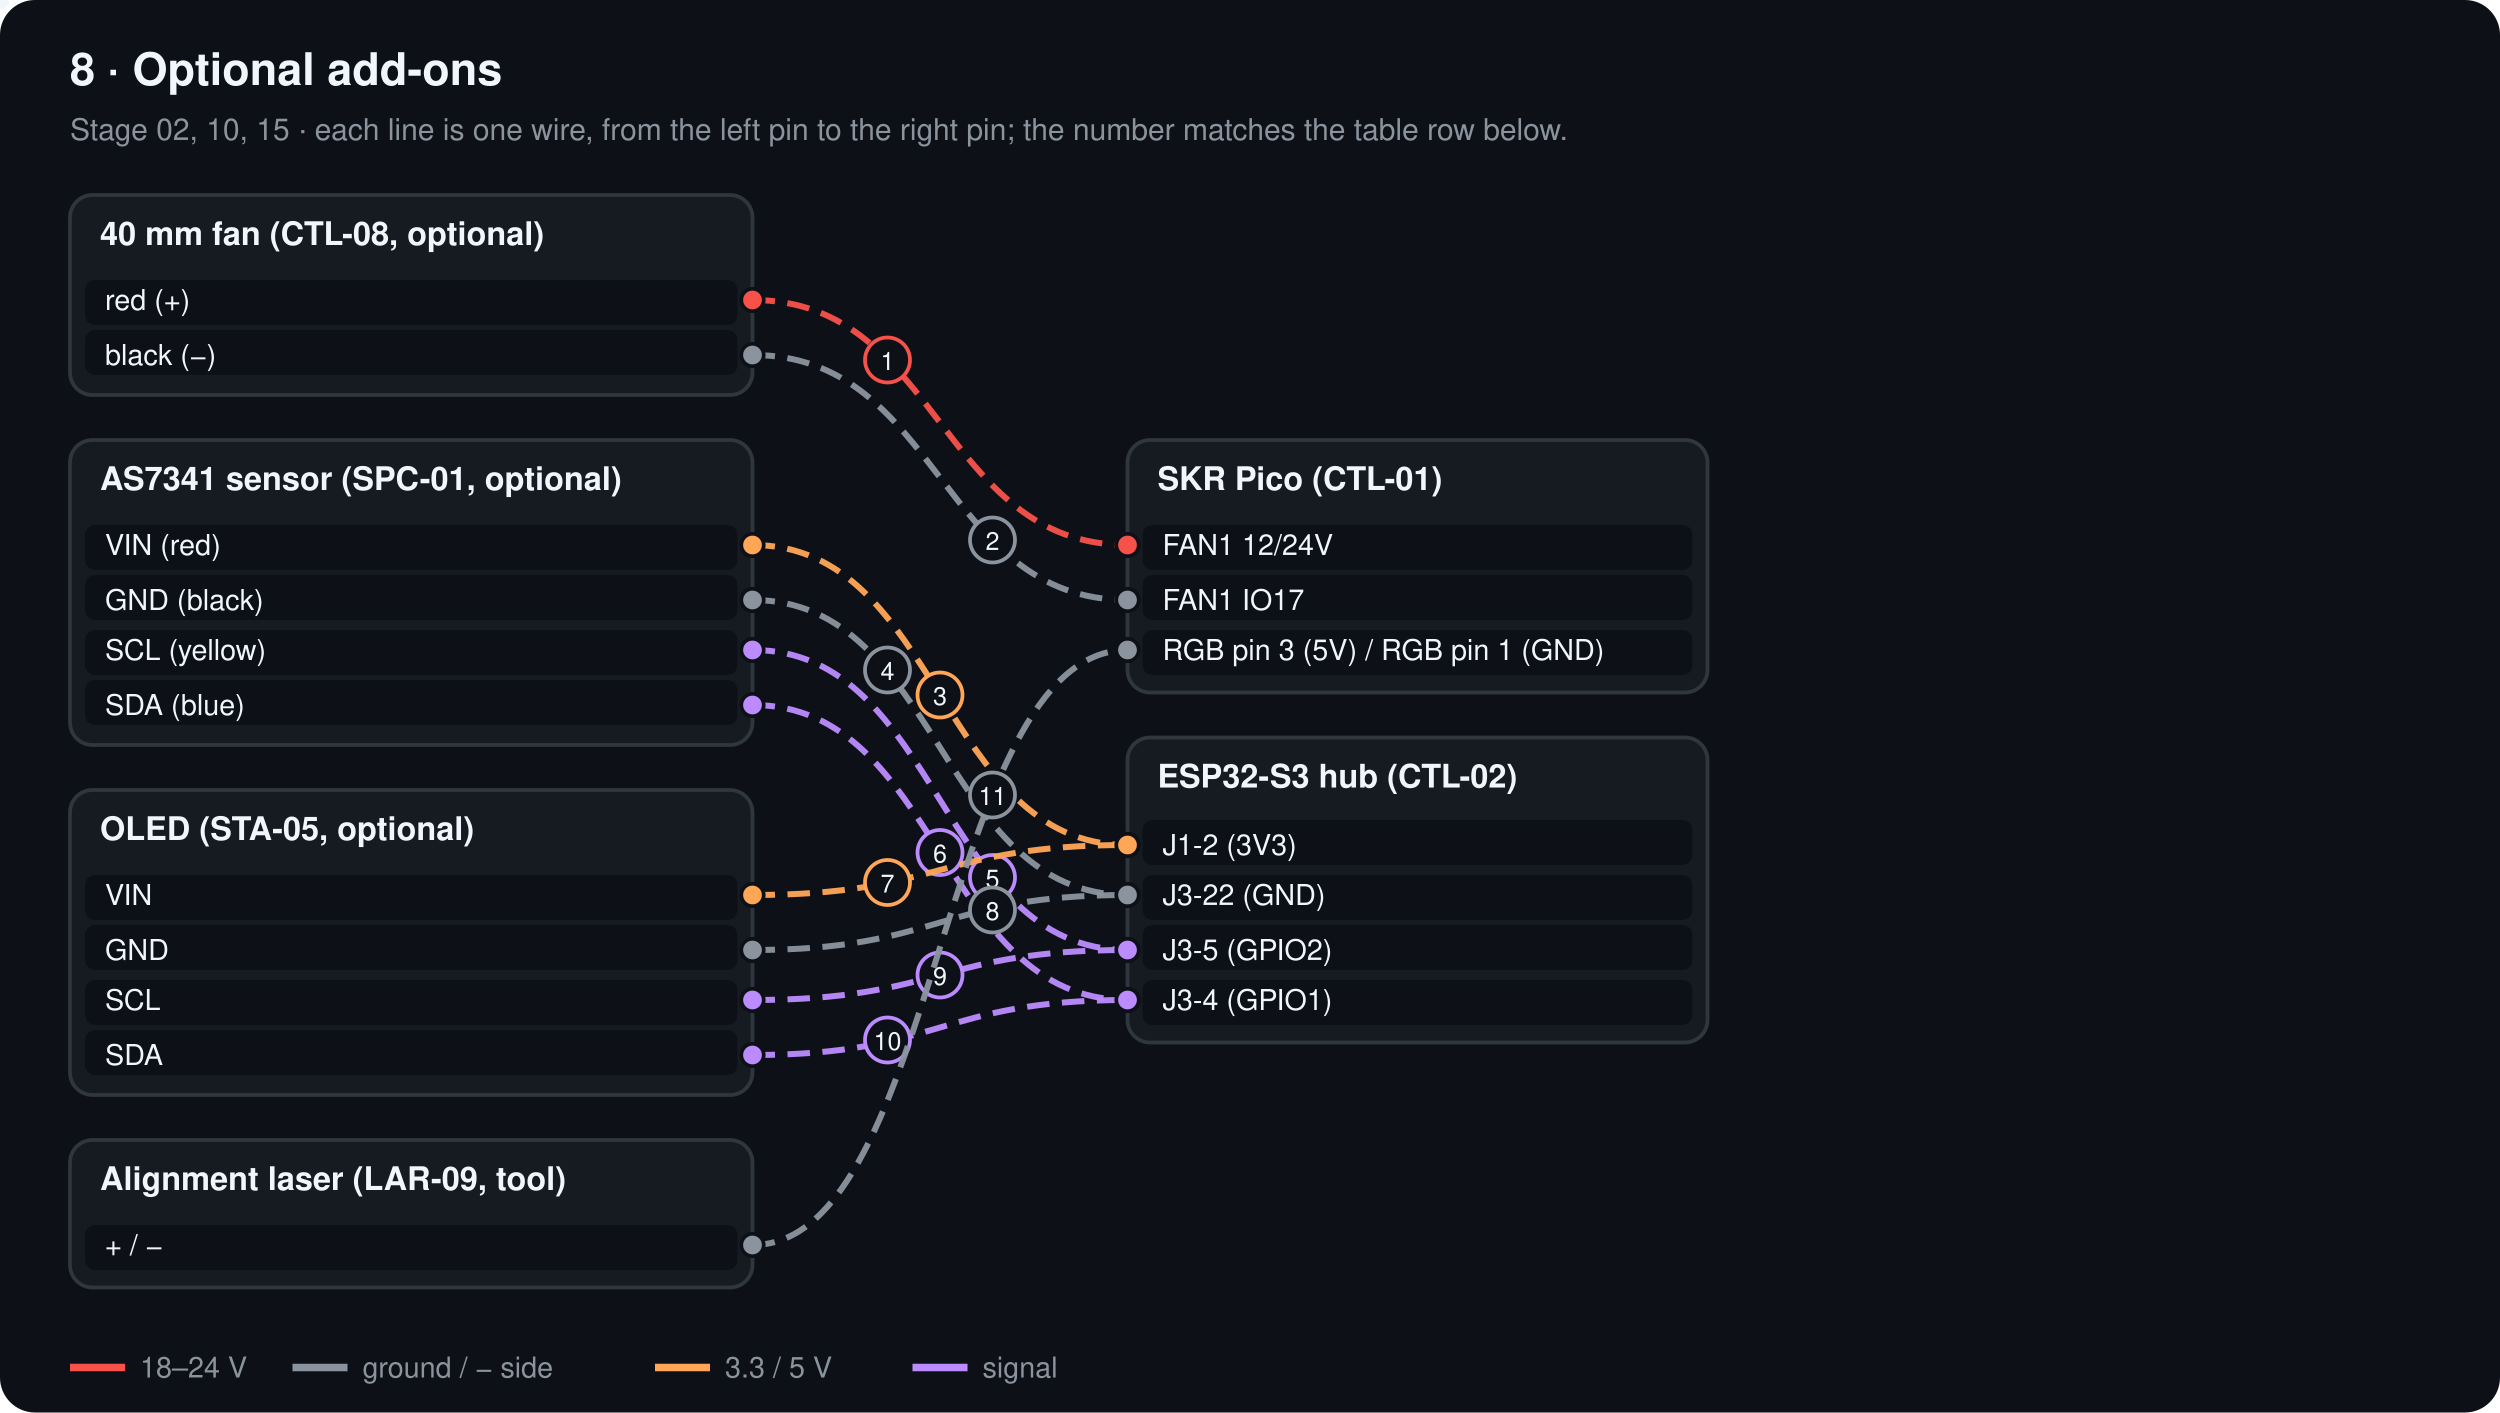
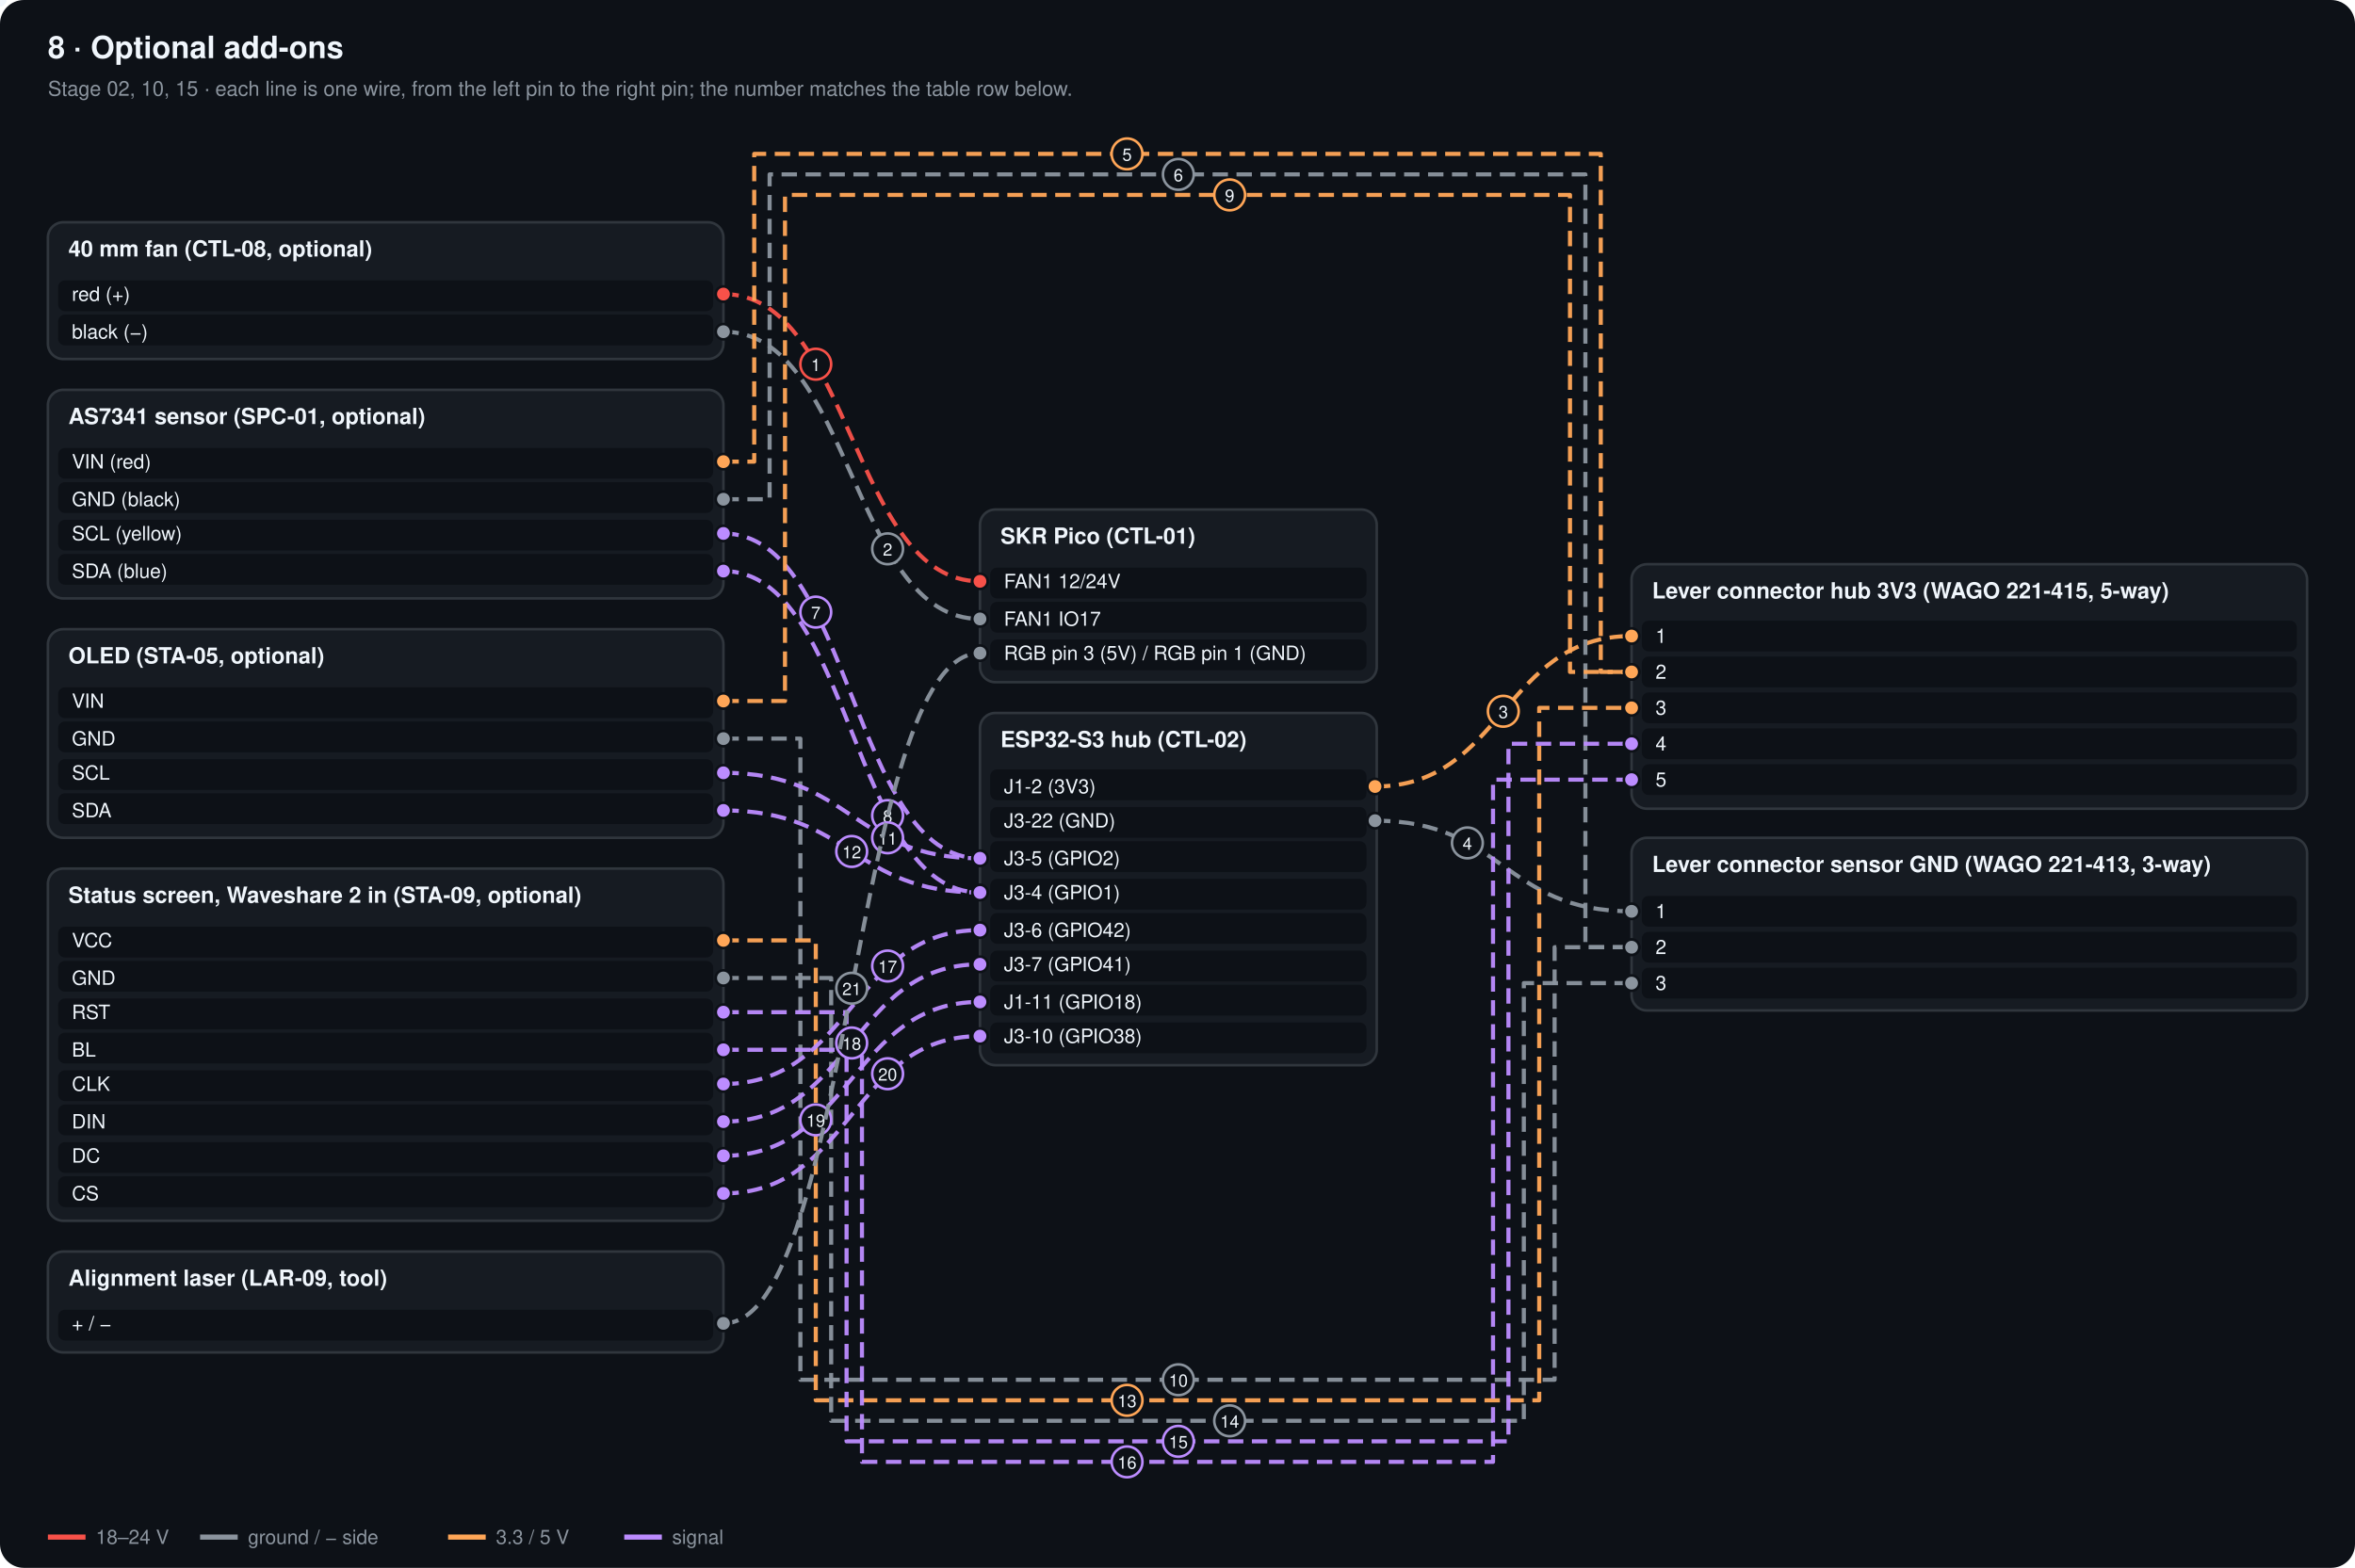
- <svg xmlns="http://www.w3.org/2000/svg" viewBox="0 0 1000 565" font-family="Segoe UI,Helvetica,Arial,sans-serif">
-   <rect width="1000" height="565" rx="14" fill="#0d1117" />
+ <svg xmlns="http://www.w3.org/2000/svg" viewBox="0 0 1377 917" font-family="Segoe UI,Helvetica,Arial,sans-serif">
+   <rect width="1377" height="917" rx="14" fill="#0d1117" />
  <text x="28" y="34" fill="#f0f6fc" font-size="18" font-weight="600">8 · Optional add-ons</text>
  <text x="28" y="56" fill="#8b949e" font-size="12">Stage 02, 10, 15 · each line is one wire, from the left pin to the right pin; the number matches the table row below.</text>
-   <rect x="28" y="78" width="273" height="80" rx="9" fill="#161b22" stroke="#30363d" stroke-width="1.5" />
-   <text x="40" y="98" fill="#f0f6fc" font-size="13" font-weight="600">40 mm fan (CTL-08, optional)</text>
-   <rect x="34" y="112" width="261" height="18" rx="4" fill="#0d1117" />
-   <text x="42" y="124" fill="#f0f6fc" font-size="11.5">red (+)</text>
-   <rect x="34" y="132" width="261" height="18" rx="4" fill="#0d1117" />
-   <text x="42" y="146" fill="#f0f6fc" font-size="11.5">black (−)</text>
-   <rect x="451" y="176" width="232" height="101" rx="9" fill="#161b22" stroke="#30363d" stroke-width="1.5" />
-   <text x="463" y="196" fill="#f0f6fc" font-size="13" font-weight="600">SKR Pico (CTL-01)</text>
-   <rect x="457" y="210" width="220" height="18" rx="4" fill="#0d1117" />
-   <text x="465" y="222" fill="#f0f6fc" font-size="11.5">FAN1 12/24V</text>
-   <rect x="457" y="230" width="220" height="18" rx="4" fill="#0d1117" />
-   <text x="465" y="244" fill="#f0f6fc" font-size="11.5">FAN1 IO17</text>
-   <rect x="457" y="252" width="220" height="18" rx="4" fill="#0d1117" />
-   <text x="465" y="264" fill="#f0f6fc" font-size="11.5">RGB pin 3 (5V) / RGB pin 1 (GND)</text>
-   <rect x="28" y="176" width="273" height="122" rx="9" fill="#161b22" stroke="#30363d" stroke-width="1.5" />
-   <text x="40" y="196" fill="#f0f6fc" font-size="13" font-weight="600">AS7341 sensor (SPC-01, optional)</text>
-   <rect x="34" y="210" width="261" height="18" rx="4" fill="#0d1117" />
-   <text x="42" y="222" fill="#f0f6fc" font-size="11.5">VIN (red)</text>
-   <rect x="34" y="230" width="261" height="18" rx="4" fill="#0d1117" />
-   <text x="42" y="244" fill="#f0f6fc" font-size="11.5">GND (black)</text>
-   <rect x="34" y="252" width="261" height="18" rx="4" fill="#0d1117" />
-   <text x="42" y="264" fill="#f0f6fc" font-size="11.5">SCL (yellow)</text>
-   <rect x="34" y="272" width="261" height="18" rx="4" fill="#0d1117" />
-   <text x="42" y="286" fill="#f0f6fc" font-size="11.5">SDA (blue)</text>
-   <rect x="451" y="295" width="232" height="122" rx="9" fill="#161b22" stroke="#30363d" stroke-width="1.5" />
-   <text x="463" y="315" fill="#f0f6fc" font-size="13" font-weight="600">ESP32-S3 hub (CTL-02)</text>
-   <rect x="457" y="328" width="220" height="18" rx="4" fill="#0d1117" />
-   <text x="465" y="342" fill="#f0f6fc" font-size="11.5">J1-2 (3V3)</text>
-   <rect x="457" y="350" width="220" height="18" rx="4" fill="#0d1117" />
-   <text x="465" y="362" fill="#f0f6fc" font-size="11.5">J3-22 (GND)</text>
-   <rect x="457" y="370" width="220" height="18" rx="4" fill="#0d1117" />
-   <text x="465" y="384" fill="#f0f6fc" font-size="11.5">J3-5 (GPIO2)</text>
-   <rect x="457" y="392" width="220" height="18" rx="4" fill="#0d1117" />
-   <text x="465" y="404" fill="#f0f6fc" font-size="11.5">J3-4 (GPIO1)</text>
-   <rect x="28" y="316" width="273" height="122" rx="9" fill="#161b22" stroke="#30363d" stroke-width="1.5" />
-   <text x="40" y="336" fill="#f0f6fc" font-size="13" font-weight="600">OLED (STA-05, optional)</text>
-   <rect x="34" y="350" width="261" height="18" rx="4" fill="#0d1117" />
-   <text x="42" y="362" fill="#f0f6fc" font-size="11.5">VIN</text>
-   <rect x="34" y="370" width="261" height="18" rx="4" fill="#0d1117" />
-   <text x="42" y="384" fill="#f0f6fc" font-size="11.5">GND</text>
-   <rect x="34" y="392" width="261" height="18" rx="4" fill="#0d1117" />
-   <text x="42" y="404" fill="#f0f6fc" font-size="11.5">SCL</text>
-   <rect x="34" y="412" width="261" height="18" rx="4" fill="#0d1117" />
-   <text x="42" y="426" fill="#f0f6fc" font-size="11.5">SDA</text>
-   <rect x="28" y="456" width="273" height="59" rx="9" fill="#161b22" stroke="#30363d" stroke-width="1.5" />
-   <text x="40" y="476" fill="#f0f6fc" font-size="13" font-weight="600">Alignment laser (LAR-09, tool)</text>
-   <rect x="34" y="490" width="261" height="18" rx="4" fill="#0d1117" />
-   <text x="42" y="502" fill="#f0f6fc" font-size="11.5">+ / −</text>
-   <path d="M301,120 C376,120 376,218 451,218" fill="none" stroke="#f85149" stroke-width="2.4" stroke-linejoin="round" stroke-dasharray="9 5" opacity="0.95">
-     <animate attributeName="stroke-dashoffset" from="28" to="0" dur="1.3s" repeatCount="indefinite" />
-   </path>
-   <circle r="3.6" fill="#f0f6fc">
-     <animateMotion dur="2.6s" begin="0.29s" repeatCount="indefinite" path="M301,120 C376,120 376,218 451,218" />
-   </circle>
-   <circle cx="301" cy="120" r="4.5" fill="#f85149" stroke="#0d1117" stroke-width="1.5" />
-   <circle cx="451" cy="218" r="4.5" fill="#f85149" stroke="#0d1117" stroke-width="1.5" />
-   <circle cx="355" cy="144" r="9" fill="#0d1117" stroke="#f85149" stroke-width="1.5" />
-   <text x="355" y="148" fill="#f0f6fc" font-size="10" text-anchor="middle">1</text>
-   <path d="M301,142 C376,142 376,240 451,240" fill="none" stroke="#8b949e" stroke-width="2.4" stroke-linejoin="round" stroke-dasharray="9 5" opacity="0.95">
-     <animate attributeName="stroke-dashoffset" from="28" to="0" dur="1.3s" repeatCount="indefinite" />
-   </path>
-   <circle r="3.6" fill="#f0f6fc">
-     <animateMotion dur="2.6s" begin="0.58s" repeatCount="indefinite" path="M301,142 C376,142 376,240 451,240" />
-   </circle>
-   <circle cx="301" cy="142" r="4.5" fill="#8b949e" stroke="#0d1117" stroke-width="1.5" />
-   <circle cx="451" cy="240" r="4.5" fill="#8b949e" stroke="#0d1117" stroke-width="1.5" />
-   <circle cx="397" cy="216" r="9" fill="#0d1117" stroke="#8b949e" stroke-width="1.5" />
-   <text x="397" y="220" fill="#f0f6fc" font-size="10" text-anchor="middle">2</text>
-   <path d="M301,218 C376,218 376,338 451,338" fill="none" stroke="#ffa657" stroke-width="2.4" stroke-linejoin="round" stroke-dasharray="9 5" opacity="0.95">
-     <animate attributeName="stroke-dashoffset" from="28" to="0" dur="1.3s" repeatCount="indefinite" />
-   </path>
-   <circle r="3.6" fill="#f0f6fc">
-     <animateMotion dur="2.6s" begin="0.87s" repeatCount="indefinite" path="M301,218 C376,218 376,338 451,338" />
-   </circle>
-   <circle cx="301" cy="218" r="4.5" fill="#ffa657" stroke="#0d1117" stroke-width="1.5" />
-   <circle cx="451" cy="338" r="4.5" fill="#ffa657" stroke="#0d1117" stroke-width="1.5" />
-   <circle cx="376" cy="278" r="9" fill="#0d1117" stroke="#ffa657" stroke-width="1.5" />
-   <text x="376" y="282" fill="#f0f6fc" font-size="10" text-anchor="middle">3</text>
-   <path d="M301,240 C376,240 376,358 451,358" fill="none" stroke="#8b949e" stroke-width="2.4" stroke-linejoin="round" stroke-dasharray="9 5" opacity="0.95">
-     <animate attributeName="stroke-dashoffset" from="28" to="0" dur="1.3s" repeatCount="indefinite" />
-   </path>
-   <circle r="3.6" fill="#f0f6fc">
-     <animateMotion dur="2.6s" begin="1.16s" repeatCount="indefinite" path="M301,240 C376,240 376,358 451,358" />
-   </circle>
-   <circle cx="301" cy="240" r="4.5" fill="#8b949e" stroke="#0d1117" stroke-width="1.5" />
-   <circle cx="451" cy="358" r="4.5" fill="#8b949e" stroke="#0d1117" stroke-width="1.5" />
-   <circle cx="355" cy="268" r="9" fill="#0d1117" stroke="#8b949e" stroke-width="1.5" />
-   <text x="355" y="272" fill="#f0f6fc" font-size="10" text-anchor="middle">4</text>
-   <path d="M301,260 C376,260 376,380 451,380" fill="none" stroke="#bc8cff" stroke-width="2.4" stroke-linejoin="round" stroke-dasharray="9 5" opacity="0.95">
-     <animate attributeName="stroke-dashoffset" from="28" to="0" dur="1.3s" repeatCount="indefinite" />
-   </path>
-   <circle r="3.6" fill="#f0f6fc">
-     <animateMotion dur="2.6s" begin="1.45s" repeatCount="indefinite" path="M301,260 C376,260 376,380 451,380" />
-   </circle>
-   <circle cx="301" cy="260" r="4.5" fill="#bc8cff" stroke="#0d1117" stroke-width="1.5" />
-   <circle cx="451" cy="380" r="4.5" fill="#bc8cff" stroke="#0d1117" stroke-width="1.5" />
-   <circle cx="397" cy="351" r="9" fill="#0d1117" stroke="#bc8cff" stroke-width="1.5" />
-   <text x="397" y="355" fill="#f0f6fc" font-size="10" text-anchor="middle">5</text>
-   <path d="M301,282 C376,282 376,400 451,400" fill="none" stroke="#bc8cff" stroke-width="2.4" stroke-linejoin="round" stroke-dasharray="9 5" opacity="0.95">
-     <animate attributeName="stroke-dashoffset" from="28" to="0" dur="1.3s" repeatCount="indefinite" />
-   </path>
-   <circle r="3.6" fill="#f0f6fc">
-     <animateMotion dur="2.6s" begin="1.74s" repeatCount="indefinite" path="M301,282 C376,282 376,400 451,400" />
-   </circle>
-   <circle cx="301" cy="282" r="4.5" fill="#bc8cff" stroke="#0d1117" stroke-width="1.5" />
-   <circle cx="451" cy="400" r="4.5" fill="#bc8cff" stroke="#0d1117" stroke-width="1.5" />
-   <circle cx="376" cy="341" r="9" fill="#0d1117" stroke="#bc8cff" stroke-width="1.5" />
-   <text x="376" y="345" fill="#f0f6fc" font-size="10" text-anchor="middle">6</text>
-   <path d="M301,358 C376,358 376,338 451,338" fill="none" stroke="#ffa657" stroke-width="2.4" stroke-linejoin="round" stroke-dasharray="9 5" opacity="0.95">
-     <animate attributeName="stroke-dashoffset" from="28" to="0" dur="1.3s" repeatCount="indefinite" />
-   </path>
-   <circle r="3.6" fill="#f0f6fc">
-     <animateMotion dur="2.6s" begin="2.03s" repeatCount="indefinite" path="M301,358 C376,358 376,338 451,338" />
-   </circle>
-   <circle cx="301" cy="358" r="4.5" fill="#ffa657" stroke="#0d1117" stroke-width="1.5" />
-   <circle cx="451" cy="338" r="4.5" fill="#ffa657" stroke="#0d1117" stroke-width="1.5" />
-   <circle cx="355" cy="353" r="9" fill="#0d1117" stroke="#ffa657" stroke-width="1.5" />
-   <text x="355" y="357" fill="#f0f6fc" font-size="10" text-anchor="middle">7</text>
-   <path d="M301,380 C376,380 376,358 451,358" fill="none" stroke="#8b949e" stroke-width="2.4" stroke-linejoin="round" stroke-dasharray="9 5" opacity="0.95">
-     <animate attributeName="stroke-dashoffset" from="28" to="0" dur="1.3s" repeatCount="indefinite" />
-   </path>
-   <circle r="3.6" fill="#f0f6fc">
-     <animateMotion dur="2.6s" begin="2.32s" repeatCount="indefinite" path="M301,380 C376,380 376,358 451,358" />
-   </circle>
-   <circle cx="301" cy="380" r="4.5" fill="#8b949e" stroke="#0d1117" stroke-width="1.5" />
-   <circle cx="451" cy="358" r="4.5" fill="#8b949e" stroke="#0d1117" stroke-width="1.5" />
-   <circle cx="397" cy="364" r="9" fill="#0d1117" stroke="#8b949e" stroke-width="1.5" />
-   <text x="397" y="368" fill="#f0f6fc" font-size="10" text-anchor="middle">8</text>
-   <path d="M301,400 C376,400 376,380 451,380" fill="none" stroke="#bc8cff" stroke-width="2.4" stroke-linejoin="round" stroke-dasharray="9 5" opacity="0.95">
-     <animate attributeName="stroke-dashoffset" from="28" to="0" dur="1.3s" repeatCount="indefinite" />
-   </path>
-   <circle r="3.6" fill="#f0f6fc">
-     <animateMotion dur="2.6s" begin="0.00s" repeatCount="indefinite" path="M301,400 C376,400 376,380 451,380" />
-   </circle>
-   <circle cx="301" cy="400" r="4.5" fill="#bc8cff" stroke="#0d1117" stroke-width="1.5" />
-   <circle cx="451" cy="380" r="4.5" fill="#bc8cff" stroke="#0d1117" stroke-width="1.5" />
-   <circle cx="376" cy="390" r="9" fill="#0d1117" stroke="#bc8cff" stroke-width="1.5" />
-   <text x="376" y="394" fill="#f0f6fc" font-size="10" text-anchor="middle">9</text>
-   <path d="M301,422 C376,422 376,400 451,400" fill="none" stroke="#bc8cff" stroke-width="2.4" stroke-linejoin="round" stroke-dasharray="9 5" opacity="0.95">
-     <animate attributeName="stroke-dashoffset" from="28" to="0" dur="1.3s" repeatCount="indefinite" />
-   </path>
-   <circle r="3.6" fill="#f0f6fc">
-     <animateMotion dur="2.6s" begin="0.29s" repeatCount="indefinite" path="M301,422 C376,422 376,400 451,400" />
-   </circle>
-   <circle cx="301" cy="422" r="4.5" fill="#bc8cff" stroke="#0d1117" stroke-width="1.5" />
-   <circle cx="451" cy="400" r="4.5" fill="#bc8cff" stroke="#0d1117" stroke-width="1.5" />
-   <circle cx="355" cy="416" r="9" fill="#0d1117" stroke="#bc8cff" stroke-width="1.5" />
-   <text x="355" y="420" fill="#f0f6fc" font-size="10" text-anchor="middle">10</text>
-   <path d="M301,498 C376,498 376,260 451,260" fill="none" stroke="#8b949e" stroke-width="2.4" stroke-linejoin="round" stroke-dasharray="9 5" opacity="0.95">
-     <animate attributeName="stroke-dashoffset" from="28" to="0" dur="1.3s" repeatCount="indefinite" />
-   </path>
-   <circle r="3.6" fill="#f0f6fc">
-     <animateMotion dur="2.6s" begin="0.58s" repeatCount="indefinite" path="M301,498 C376,498 376,260 451,260" />
-   </circle>
-   <circle cx="301" cy="498" r="4.5" fill="#8b949e" stroke="#0d1117" stroke-width="1.5" />
-   <circle cx="451" cy="260" r="4.5" fill="#8b949e" stroke="#0d1117" stroke-width="1.5" />
-   <circle cx="397" cy="318" r="9" fill="#0d1117" stroke="#8b949e" stroke-width="1.5" />
-   <text x="397" y="322" fill="#f0f6fc" font-size="10" text-anchor="middle">11</text>
-   <line x1="28" y1="547" x2="50" y2="547" stroke="#f85149" stroke-width="3" />
-   <text x="56" y="551" fill="#8b949e" font-size="11.5">18–24 V</text>
-   <line x1="117" y1="547" x2="139" y2="547" stroke="#8b949e" stroke-width="3" />
-   <text x="145" y="551" fill="#8b949e" font-size="11.5">ground / − side</text>
-   <line x1="262" y1="547" x2="284" y2="547" stroke="#ffa657" stroke-width="3" />
-   <text x="290" y="551" fill="#8b949e" font-size="11.5">3.3 / 5 V</text>
-   <line x1="365" y1="547" x2="387" y2="547" stroke="#bc8cff" stroke-width="3" />
-   <text x="393" y="551" fill="#8b949e" font-size="11.5">signal</text>
+   <rect x="28" y="130" width="395" height="80" rx="9" fill="#161b22" stroke="#30363d" stroke-width="1.5" />
+   <text x="40" y="150" fill="#f0f6fc" font-size="13" font-weight="600">40 mm fan (CTL-08, optional)</text>
+   <rect x="34" y="164" width="383" height="18" rx="4" fill="#0d1117" />
+   <text x="42" y="176" fill="#f0f6fc" font-size="11.5">red (+)</text>
+   <rect x="34" y="184" width="383" height="18" rx="4" fill="#0d1117" />
+   <text x="42" y="198" fill="#f0f6fc" font-size="11.5">black (−)</text>
+   <rect x="573" y="298" width="232" height="101" rx="9" fill="#161b22" stroke="#30363d" stroke-width="1.5" />
+   <text x="585" y="318" fill="#f0f6fc" font-size="13" font-weight="600">SKR Pico (CTL-01)</text>
+   <rect x="579" y="332" width="220" height="18" rx="4" fill="#0d1117" />
+   <text x="587" y="344" fill="#f0f6fc" font-size="11.5">FAN1 12/24V</text>
+   <rect x="579" y="352" width="220" height="18" rx="4" fill="#0d1117" />
+   <text x="587" y="366" fill="#f0f6fc" font-size="11.5">FAN1 IO17</text>
+   <rect x="579" y="374" width="220" height="18" rx="4" fill="#0d1117" />
+   <text x="587" y="386" fill="#f0f6fc" font-size="11.5">RGB pin 3 (5V) / RGB pin 1 (GND)</text>
+   <rect x="573" y="417" width="232" height="206" rx="9" fill="#161b22" stroke="#30363d" stroke-width="1.5" />
+   <text x="585" y="437" fill="#f0f6fc" font-size="13" font-weight="600">ESP32-S3 hub (CTL-02)</text>
+   <rect x="579" y="450" width="220" height="18" rx="4" fill="#0d1117" />
+   <text x="587" y="464" fill="#f0f6fc" font-size="11.5">J1-2 (3V3)</text>
+   <rect x="579" y="472" width="220" height="18" rx="4" fill="#0d1117" />
+   <text x="587" y="484" fill="#f0f6fc" font-size="11.5">J3-22 (GND)</text>
+   <rect x="579" y="492" width="220" height="18" rx="4" fill="#0d1117" />
+   <text x="587" y="506" fill="#f0f6fc" font-size="11.5">J3-5 (GPIO2)</text>
+   <rect x="579" y="514" width="220" height="18" rx="4" fill="#0d1117" />
+   <text x="587" y="526" fill="#f0f6fc" font-size="11.5">J3-4 (GPIO1)</text>
+   <rect x="579" y="534" width="220" height="18" rx="4" fill="#0d1117" />
+   <text x="587" y="548" fill="#f0f6fc" font-size="11.5">J3-6 (GPIO42)</text>
+   <rect x="579" y="556" width="220" height="18" rx="4" fill="#0d1117" />
+   <text x="587" y="568" fill="#f0f6fc" font-size="11.5">J3-7 (GPIO41)</text>
+   <rect x="579" y="576" width="220" height="18" rx="4" fill="#0d1117" />
+   <text x="587" y="590" fill="#f0f6fc" font-size="11.5">J1-11 (GPIO18)</text>
+   <rect x="579" y="598" width="220" height="18" rx="4" fill="#0d1117" />
+   <text x="587" y="610" fill="#f0f6fc" font-size="11.5">J3-10 (GPIO38)</text>
+   <rect x="954" y="330" width="395" height="143" rx="9" fill="#161b22" stroke="#30363d" stroke-width="1.5" />
+   <text x="966" y="350" fill="#f0f6fc" font-size="13" font-weight="600">Lever connector hub 3V3 (WAGO 221-415, 5-way)</text>
+   <rect x="960" y="363" width="383" height="18" rx="4" fill="#0d1117" />
+   <text x="968" y="376" fill="#f0f6fc" font-size="11.5">1</text>
+   <rect x="960" y="384" width="383" height="18" rx="4" fill="#0d1117" />
+   <text x="968" y="397" fill="#f0f6fc" font-size="11.5">2</text>
+   <rect x="960" y="405" width="383" height="18" rx="4" fill="#0d1117" />
+   <text x="968" y="418" fill="#f0f6fc" font-size="11.5">3</text>
+   <rect x="960" y="426" width="383" height="18" rx="4" fill="#0d1117" />
+   <text x="968" y="439" fill="#f0f6fc" font-size="11.5">4</text>
+   <rect x="960" y="447" width="383" height="18" rx="4" fill="#0d1117" />
+   <text x="968" y="460" fill="#f0f6fc" font-size="11.5">5</text>
+   <rect x="954" y="490" width="395" height="101" rx="9" fill="#161b22" stroke="#30363d" stroke-width="1.5" />
+   <text x="966" y="510" fill="#f0f6fc" font-size="13" font-weight="600">Lever connector sensor GND (WAGO 221-413, 3-way)</text>
+   <rect x="960" y="524" width="383" height="18" rx="4" fill="#0d1117" />
+   <text x="968" y="537" fill="#f0f6fc" font-size="11.5">1</text>
+   <rect x="960" y="545" width="383" height="18" rx="4" fill="#0d1117" />
+   <text x="968" y="558" fill="#f0f6fc" font-size="11.5">2</text>
+   <rect x="960" y="566" width="383" height="18" rx="4" fill="#0d1117" />
+   <text x="968" y="579" fill="#f0f6fc" font-size="11.5">3</text>
+   <rect x="28" y="228" width="395" height="122" rx="9" fill="#161b22" stroke="#30363d" stroke-width="1.5" />
+   <text x="40" y="248" fill="#f0f6fc" font-size="13" font-weight="600">AS7341 sensor (SPC-01, optional)</text>
+   <rect x="34" y="262" width="383" height="18" rx="4" fill="#0d1117" />
+   <text x="42" y="274" fill="#f0f6fc" font-size="11.5">VIN (red)</text>
+   <rect x="34" y="282" width="383" height="18" rx="4" fill="#0d1117" />
+   <text x="42" y="296" fill="#f0f6fc" font-size="11.5">GND (black)</text>
+   <rect x="34" y="304" width="383" height="18" rx="4" fill="#0d1117" />
+   <text x="42" y="316" fill="#f0f6fc" font-size="11.5">SCL (yellow)</text>
+   <rect x="34" y="324" width="383" height="18" rx="4" fill="#0d1117" />
+   <text x="42" y="338" fill="#f0f6fc" font-size="11.5">SDA (blue)</text>
+   <rect x="28" y="368" width="395" height="122" rx="9" fill="#161b22" stroke="#30363d" stroke-width="1.5" />
+   <text x="40" y="388" fill="#f0f6fc" font-size="13" font-weight="600">OLED (STA-05, optional)</text>
+   <rect x="34" y="402" width="383" height="18" rx="4" fill="#0d1117" />
+   <text x="42" y="414" fill="#f0f6fc" font-size="11.5">VIN</text>
+   <rect x="34" y="422" width="383" height="18" rx="4" fill="#0d1117" />
+   <text x="42" y="436" fill="#f0f6fc" font-size="11.5">GND</text>
+   <rect x="34" y="444" width="383" height="18" rx="4" fill="#0d1117" />
+   <text x="42" y="456" fill="#f0f6fc" font-size="11.5">SCL</text>
+   <rect x="34" y="464" width="383" height="18" rx="4" fill="#0d1117" />
+   <text x="42" y="478" fill="#f0f6fc" font-size="11.5">SDA</text>
+   <rect x="28" y="508" width="395" height="206" rx="9" fill="#161b22" stroke="#30363d" stroke-width="1.5" />
+   <text x="40" y="528" fill="#f0f6fc" font-size="13" font-weight="600">Status screen, Waveshare 2 in (STA-09, optional)</text>
+   <rect x="34" y="542" width="383" height="18" rx="4" fill="#0d1117" />
+   <text x="42" y="554" fill="#f0f6fc" font-size="11.5">VCC</text>
+   <rect x="34" y="562" width="383" height="18" rx="4" fill="#0d1117" />
+   <text x="42" y="576" fill="#f0f6fc" font-size="11.5">GND</text>
+   <rect x="34" y="584" width="383" height="18" rx="4" fill="#0d1117" />
+   <text x="42" y="596" fill="#f0f6fc" font-size="11.5">RST</text>
+   <rect x="34" y="604" width="383" height="18" rx="4" fill="#0d1117" />
+   <text x="42" y="618" fill="#f0f6fc" font-size="11.5">BL</text>
+   <rect x="34" y="626" width="383" height="18" rx="4" fill="#0d1117" />
+   <text x="42" y="638" fill="#f0f6fc" font-size="11.5">CLK</text>
+   <rect x="34" y="646" width="383" height="18" rx="4" fill="#0d1117" />
+   <text x="42" y="660" fill="#f0f6fc" font-size="11.5">DIN</text>
+   <rect x="34" y="668" width="383" height="18" rx="4" fill="#0d1117" />
+   <text x="42" y="680" fill="#f0f6fc" font-size="11.5">DC</text>
+   <rect x="34" y="688" width="383" height="18" rx="4" fill="#0d1117" />
+   <text x="42" y="702" fill="#f0f6fc" font-size="11.5">CS</text>
+   <rect x="28" y="732" width="395" height="59" rx="9" fill="#161b22" stroke="#30363d" stroke-width="1.5" />
+   <text x="40" y="752" fill="#f0f6fc" font-size="13" font-weight="600">Alignment laser (LAR-09, tool)</text>
+   <rect x="34" y="766" width="383" height="18" rx="4" fill="#0d1117" />
+   <text x="42" y="778" fill="#f0f6fc" font-size="11.5">+ / −</text>
+   <path d="M423,172 C498,172 498,340 573,340" fill="none" stroke="#f85149" stroke-width="2.4" stroke-linejoin="round" stroke-dasharray="9 5" opacity="0.95">
+     <animate attributeName="stroke-dashoffset" from="28" to="0" dur="1.3s" repeatCount="indefinite" />
+   </path>
+   <circle r="3.6" fill="#f0f6fc">
+     <animateMotion dur="2.6s" begin="0.29s" repeatCount="indefinite" path="M423,172 C498,172 498,340 573,340" />
+   </circle>
+   <circle cx="423" cy="172" r="4.5" fill="#f85149" stroke="#0d1117" stroke-width="1.5" />
+   <circle cx="573" cy="340" r="4.5" fill="#f85149" stroke="#0d1117" stroke-width="1.5" />
+   <circle cx="477" cy="213" r="9" fill="#0d1117" stroke="#f85149" stroke-width="1.5" />
+   <text x="477" y="217" fill="#f0f6fc" font-size="10" text-anchor="middle">1</text>
+   <path d="M423,194 C498,194 498,362 573,362" fill="none" stroke="#8b949e" stroke-width="2.4" stroke-linejoin="round" stroke-dasharray="9 5" opacity="0.95">
+     <animate attributeName="stroke-dashoffset" from="28" to="0" dur="1.3s" repeatCount="indefinite" />
+   </path>
+   <circle r="3.6" fill="#f0f6fc">
+     <animateMotion dur="2.6s" begin="0.58s" repeatCount="indefinite" path="M423,194 C498,194 498,362 573,362" />
+   </circle>
+   <circle cx="423" cy="194" r="4.5" fill="#8b949e" stroke="#0d1117" stroke-width="1.5" />
+   <circle cx="573" cy="362" r="4.5" fill="#8b949e" stroke="#0d1117" stroke-width="1.5" />
+   <circle cx="519" cy="321" r="9" fill="#0d1117" stroke="#8b949e" stroke-width="1.5" />
+   <text x="519" y="325" fill="#f0f6fc" font-size="10" text-anchor="middle">2</text>
+   <path d="M804,460 C879,460 879,372 954,372" fill="none" stroke="#ffa657" stroke-width="2.4" stroke-linejoin="round" stroke-dasharray="9 5" opacity="0.95">
+     <animate attributeName="stroke-dashoffset" from="28" to="0" dur="1.3s" repeatCount="indefinite" />
+   </path>
+   <circle r="3.6" fill="#f0f6fc">
+     <animateMotion dur="2.6s" begin="0.87s" repeatCount="indefinite" path="M804,460 C879,460 879,372 954,372" />
+   </circle>
+   <circle cx="804" cy="460" r="4.5" fill="#ffa657" stroke="#0d1117" stroke-width="1.5" />
+   <circle cx="954" cy="372" r="4.5" fill="#ffa657" stroke="#0d1117" stroke-width="1.5" />
+   <circle cx="879" cy="416" r="9" fill="#0d1117" stroke="#ffa657" stroke-width="1.5" />
+   <text x="879" y="420" fill="#f0f6fc" font-size="10" text-anchor="middle">3</text>
+   <path d="M804,480 C879,480 879,533 954,533" fill="none" stroke="#8b949e" stroke-width="2.4" stroke-linejoin="round" stroke-dasharray="9 5" opacity="0.95">
+     <animate attributeName="stroke-dashoffset" from="28" to="0" dur="1.3s" repeatCount="indefinite" />
+   </path>
+   <circle r="3.6" fill="#f0f6fc">
+     <animateMotion dur="2.6s" begin="1.16s" repeatCount="indefinite" path="M804,480 C879,480 879,533 954,533" />
+   </circle>
+   <circle cx="804" cy="480" r="4.5" fill="#8b949e" stroke="#0d1117" stroke-width="1.5" />
+   <circle cx="954" cy="533" r="4.5" fill="#8b949e" stroke="#0d1117" stroke-width="1.5" />
+   <circle cx="858" cy="493" r="9" fill="#0d1117" stroke="#8b949e" stroke-width="1.5" />
+   <text x="858" y="497" fill="#f0f6fc" font-size="10" text-anchor="middle">4</text>
+   <path d="M423,270 H441 V90 H936 V393 H954" fill="none" stroke="#ffa657" stroke-width="2.4" stroke-linejoin="round" stroke-dasharray="9 5" opacity="0.95">
+     <animate attributeName="stroke-dashoffset" from="28" to="0" dur="1.3s" repeatCount="indefinite" />
+   </path>
+   <circle r="3.6" fill="#f0f6fc">
+     <animateMotion dur="2.6s" begin="1.45s" repeatCount="indefinite" path="M423,270 H441 V90 H936 V393 H954" />
+   </circle>
+   <circle cx="423" cy="270" r="4.5" fill="#ffa657" stroke="#0d1117" stroke-width="1.5" />
+   <circle cx="954" cy="393" r="4.5" fill="#ffa657" stroke="#0d1117" stroke-width="1.5" />
+   <circle cx="659" cy="90" r="9" fill="#0d1117" stroke="#ffa657" stroke-width="1.5" />
+   <text x="659" y="94" fill="#f0f6fc" font-size="10" text-anchor="middle">5</text>
+   <path d="M423,292 H450 V102 H927 V554 H954" fill="none" stroke="#8b949e" stroke-width="2.4" stroke-linejoin="round" stroke-dasharray="9 5" opacity="0.95">
+     <animate attributeName="stroke-dashoffset" from="28" to="0" dur="1.3s" repeatCount="indefinite" />
+   </path>
+   <circle r="3.6" fill="#f0f6fc">
+     <animateMotion dur="2.6s" begin="1.74s" repeatCount="indefinite" path="M423,292 H450 V102 H927 V554 H954" />
+   </circle>
+   <circle cx="423" cy="292" r="4.5" fill="#8b949e" stroke="#0d1117" stroke-width="1.5" />
+   <circle cx="954" cy="554" r="4.5" fill="#8b949e" stroke="#0d1117" stroke-width="1.5" />
+   <circle cx="689" cy="102" r="9" fill="#0d1117" stroke="#8b949e" stroke-width="1.5" />
+   <text x="689" y="106" fill="#f0f6fc" font-size="10" text-anchor="middle">6</text>
+   <path d="M423,312 C498,312 498,502 573,502" fill="none" stroke="#bc8cff" stroke-width="2.4" stroke-linejoin="round" stroke-dasharray="9 5" opacity="0.95">
+     <animate attributeName="stroke-dashoffset" from="28" to="0" dur="1.3s" repeatCount="indefinite" />
+   </path>
+   <circle r="3.6" fill="#f0f6fc">
+     <animateMotion dur="2.6s" begin="2.03s" repeatCount="indefinite" path="M423,312 C498,312 498,502 573,502" />
+   </circle>
+   <circle cx="423" cy="312" r="4.5" fill="#bc8cff" stroke="#0d1117" stroke-width="1.5" />
+   <circle cx="573" cy="502" r="4.5" fill="#bc8cff" stroke="#0d1117" stroke-width="1.5" />
+   <circle cx="477" cy="358" r="9" fill="#0d1117" stroke="#bc8cff" stroke-width="1.5" />
+   <text x="477" y="362" fill="#f0f6fc" font-size="10" text-anchor="middle">7</text>
+   <path d="M423,334 C498,334 498,522 573,522" fill="none" stroke="#bc8cff" stroke-width="2.4" stroke-linejoin="round" stroke-dasharray="9 5" opacity="0.95">
+     <animate attributeName="stroke-dashoffset" from="28" to="0" dur="1.3s" repeatCount="indefinite" />
+   </path>
+   <circle r="3.6" fill="#f0f6fc">
+     <animateMotion dur="2.6s" begin="2.32s" repeatCount="indefinite" path="M423,334 C498,334 498,522 573,522" />
+   </circle>
+   <circle cx="423" cy="334" r="4.5" fill="#bc8cff" stroke="#0d1117" stroke-width="1.5" />
+   <circle cx="573" cy="522" r="4.5" fill="#bc8cff" stroke="#0d1117" stroke-width="1.5" />
+   <circle cx="519" cy="477" r="9" fill="#0d1117" stroke="#bc8cff" stroke-width="1.5" />
+   <text x="519" y="481" fill="#f0f6fc" font-size="10" text-anchor="middle">8</text>
+   <path d="M423,410 H459 V114 H918 V393 H954" fill="none" stroke="#ffa657" stroke-width="2.4" stroke-linejoin="round" stroke-dasharray="9 5" opacity="0.95">
+     <animate attributeName="stroke-dashoffset" from="28" to="0" dur="1.3s" repeatCount="indefinite" />
+   </path>
+   <circle r="3.6" fill="#f0f6fc">
+     <animateMotion dur="2.6s" begin="0.00s" repeatCount="indefinite" path="M423,410 H459 V114 H918 V393 H954" />
+   </circle>
+   <circle cx="423" cy="410" r="4.5" fill="#ffa657" stroke="#0d1117" stroke-width="1.5" />
+   <circle cx="954" cy="393" r="4.5" fill="#ffa657" stroke="#0d1117" stroke-width="1.5" />
+   <circle cx="719" cy="114" r="9" fill="#0d1117" stroke="#ffa657" stroke-width="1.5" />
+   <text x="719" y="118" fill="#f0f6fc" font-size="10" text-anchor="middle">9</text>
+   <path d="M423,432 H468 V807 H909 V554 H954" fill="none" stroke="#8b949e" stroke-width="2.4" stroke-linejoin="round" stroke-dasharray="9 5" opacity="0.95">
+     <animate attributeName="stroke-dashoffset" from="28" to="0" dur="1.3s" repeatCount="indefinite" />
+   </path>
+   <circle r="3.6" fill="#f0f6fc">
+     <animateMotion dur="2.6s" begin="0.29s" repeatCount="indefinite" path="M423,432 H468 V807 H909 V554 H954" />
+   </circle>
+   <circle cx="423" cy="432" r="4.5" fill="#8b949e" stroke="#0d1117" stroke-width="1.5" />
+   <circle cx="954" cy="554" r="4.5" fill="#8b949e" stroke="#0d1117" stroke-width="1.5" />
+   <circle cx="689" cy="807" r="9" fill="#0d1117" stroke="#8b949e" stroke-width="1.5" />
+   <text x="689" y="811" fill="#f0f6fc" font-size="10" text-anchor="middle">10</text>
+   <path d="M423,452 C498,452 498,502 573,502" fill="none" stroke="#bc8cff" stroke-width="2.4" stroke-linejoin="round" stroke-dasharray="9 5" opacity="0.95">
+     <animate attributeName="stroke-dashoffset" from="28" to="0" dur="1.3s" repeatCount="indefinite" />
+   </path>
+   <circle r="3.6" fill="#f0f6fc">
+     <animateMotion dur="2.6s" begin="0.58s" repeatCount="indefinite" path="M423,452 C498,452 498,502 573,502" />
+   </circle>
+   <circle cx="423" cy="452" r="4.5" fill="#bc8cff" stroke="#0d1117" stroke-width="1.5" />
+   <circle cx="573" cy="502" r="4.5" fill="#bc8cff" stroke="#0d1117" stroke-width="1.5" />
+   <circle cx="519" cy="490" r="9" fill="#0d1117" stroke="#bc8cff" stroke-width="1.5" />
+   <text x="519" y="494" fill="#f0f6fc" font-size="10" text-anchor="middle">11</text>
+   <path d="M423,474 C498,474 498,522 573,522" fill="none" stroke="#bc8cff" stroke-width="2.4" stroke-linejoin="round" stroke-dasharray="9 5" opacity="0.95">
+     <animate attributeName="stroke-dashoffset" from="28" to="0" dur="1.3s" repeatCount="indefinite" />
+   </path>
+   <circle r="3.6" fill="#f0f6fc">
+     <animateMotion dur="2.6s" begin="0.87s" repeatCount="indefinite" path="M423,474 C498,474 498,522 573,522" />
+   </circle>
+   <circle cx="423" cy="474" r="4.5" fill="#bc8cff" stroke="#0d1117" stroke-width="1.5" />
+   <circle cx="573" cy="522" r="4.5" fill="#bc8cff" stroke="#0d1117" stroke-width="1.5" />
+   <circle cx="498" cy="498" r="9" fill="#0d1117" stroke="#bc8cff" stroke-width="1.5" />
+   <text x="498" y="502" fill="#f0f6fc" font-size="10" text-anchor="middle">12</text>
+   <path d="M423,550 H477 V819 H900 V414 H954" fill="none" stroke="#ffa657" stroke-width="2.4" stroke-linejoin="round" stroke-dasharray="9 5" opacity="0.95">
+     <animate attributeName="stroke-dashoffset" from="28" to="0" dur="1.3s" repeatCount="indefinite" />
+   </path>
+   <circle r="3.6" fill="#f0f6fc">
+     <animateMotion dur="2.6s" begin="1.16s" repeatCount="indefinite" path="M423,550 H477 V819 H900 V414 H954" />
+   </circle>
+   <circle cx="423" cy="550" r="4.5" fill="#ffa657" stroke="#0d1117" stroke-width="1.5" />
+   <circle cx="954" cy="414" r="4.5" fill="#ffa657" stroke="#0d1117" stroke-width="1.5" />
+   <circle cx="659" cy="819" r="9" fill="#0d1117" stroke="#ffa657" stroke-width="1.5" />
+   <text x="659" y="823" fill="#f0f6fc" font-size="10" text-anchor="middle">13</text>
+   <path d="M423,572 H486 V831 H891 V575 H954" fill="none" stroke="#8b949e" stroke-width="2.4" stroke-linejoin="round" stroke-dasharray="9 5" opacity="0.95">
+     <animate attributeName="stroke-dashoffset" from="28" to="0" dur="1.3s" repeatCount="indefinite" />
+   </path>
+   <circle r="3.6" fill="#f0f6fc">
+     <animateMotion dur="2.6s" begin="1.45s" repeatCount="indefinite" path="M423,572 H486 V831 H891 V575 H954" />
+   </circle>
+   <circle cx="423" cy="572" r="4.5" fill="#8b949e" stroke="#0d1117" stroke-width="1.5" />
+   <circle cx="954" cy="575" r="4.5" fill="#8b949e" stroke="#0d1117" stroke-width="1.5" />
+   <circle cx="719" cy="831" r="9" fill="#0d1117" stroke="#8b949e" stroke-width="1.5" />
+   <text x="719" y="835" fill="#f0f6fc" font-size="10" text-anchor="middle">14</text>
+   <path d="M423,592 H495 V843 H882 V435 H954" fill="none" stroke="#bc8cff" stroke-width="2.4" stroke-linejoin="round" stroke-dasharray="9 5" opacity="0.95">
+     <animate attributeName="stroke-dashoffset" from="28" to="0" dur="1.3s" repeatCount="indefinite" />
+   </path>
+   <circle r="3.6" fill="#f0f6fc">
+     <animateMotion dur="2.6s" begin="1.74s" repeatCount="indefinite" path="M423,592 H495 V843 H882 V435 H954" />
+   </circle>
+   <circle cx="423" cy="592" r="4.5" fill="#bc8cff" stroke="#0d1117" stroke-width="1.5" />
+   <circle cx="954" cy="435" r="4.5" fill="#bc8cff" stroke="#0d1117" stroke-width="1.5" />
+   <circle cx="689" cy="843" r="9" fill="#0d1117" stroke="#bc8cff" stroke-width="1.5" />
+   <text x="689" y="847" fill="#f0f6fc" font-size="10" text-anchor="middle">15</text>
+   <path d="M423,614 H504 V855 H873 V456 H954" fill="none" stroke="#bc8cff" stroke-width="2.4" stroke-linejoin="round" stroke-dasharray="9 5" opacity="0.95">
+     <animate attributeName="stroke-dashoffset" from="28" to="0" dur="1.3s" repeatCount="indefinite" />
+   </path>
+   <circle r="3.6" fill="#f0f6fc">
+     <animateMotion dur="2.6s" begin="2.03s" repeatCount="indefinite" path="M423,614 H504 V855 H873 V456 H954" />
+   </circle>
+   <circle cx="423" cy="614" r="4.5" fill="#bc8cff" stroke="#0d1117" stroke-width="1.5" />
+   <circle cx="954" cy="456" r="4.5" fill="#bc8cff" stroke="#0d1117" stroke-width="1.5" />
+   <circle cx="659" cy="855" r="9" fill="#0d1117" stroke="#bc8cff" stroke-width="1.5" />
+   <text x="659" y="859" fill="#f0f6fc" font-size="10" text-anchor="middle">16</text>
+   <path d="M423,634 C498,634 498,544 573,544" fill="none" stroke="#bc8cff" stroke-width="2.4" stroke-linejoin="round" stroke-dasharray="9 5" opacity="0.95">
+     <animate attributeName="stroke-dashoffset" from="28" to="0" dur="1.3s" repeatCount="indefinite" />
+   </path>
+   <circle r="3.6" fill="#f0f6fc">
+     <animateMotion dur="2.6s" begin="2.32s" repeatCount="indefinite" path="M423,634 C498,634 498,544 573,544" />
+   </circle>
+   <circle cx="423" cy="634" r="4.5" fill="#bc8cff" stroke="#0d1117" stroke-width="1.5" />
+   <circle cx="573" cy="544" r="4.5" fill="#bc8cff" stroke="#0d1117" stroke-width="1.5" />
+   <circle cx="519" cy="565" r="9" fill="#0d1117" stroke="#bc8cff" stroke-width="1.5" />
+   <text x="519" y="569" fill="#f0f6fc" font-size="10" text-anchor="middle">17</text>
+   <path d="M423,656 C498,656 498,564 573,564" fill="none" stroke="#bc8cff" stroke-width="2.4" stroke-linejoin="round" stroke-dasharray="9 5" opacity="0.95">
+     <animate attributeName="stroke-dashoffset" from="28" to="0" dur="1.3s" repeatCount="indefinite" />
+   </path>
+   <circle r="3.6" fill="#f0f6fc">
+     <animateMotion dur="2.6s" begin="0.00s" repeatCount="indefinite" path="M423,656 C498,656 498,564 573,564" />
+   </circle>
+   <circle cx="423" cy="656" r="4.5" fill="#bc8cff" stroke="#0d1117" stroke-width="1.5" />
+   <circle cx="573" cy="564" r="4.5" fill="#bc8cff" stroke="#0d1117" stroke-width="1.5" />
+   <circle cx="498" cy="610" r="9" fill="#0d1117" stroke="#bc8cff" stroke-width="1.5" />
+   <text x="498" y="614" fill="#f0f6fc" font-size="10" text-anchor="middle">18</text>
+   <path d="M423,676 C498,676 498,586 573,586" fill="none" stroke="#bc8cff" stroke-width="2.4" stroke-linejoin="round" stroke-dasharray="9 5" opacity="0.95">
+     <animate attributeName="stroke-dashoffset" from="28" to="0" dur="1.3s" repeatCount="indefinite" />
+   </path>
+   <circle r="3.6" fill="#f0f6fc">
+     <animateMotion dur="2.6s" begin="0.29s" repeatCount="indefinite" path="M423,676 C498,676 498,586 573,586" />
+   </circle>
+   <circle cx="423" cy="676" r="4.5" fill="#bc8cff" stroke="#0d1117" stroke-width="1.5" />
+   <circle cx="573" cy="586" r="4.5" fill="#bc8cff" stroke="#0d1117" stroke-width="1.5" />
+   <circle cx="477" cy="655" r="9" fill="#0d1117" stroke="#bc8cff" stroke-width="1.5" />
+   <text x="477" y="659" fill="#f0f6fc" font-size="10" text-anchor="middle">19</text>
+   <path d="M423,698 C498,698 498,606 573,606" fill="none" stroke="#bc8cff" stroke-width="2.4" stroke-linejoin="round" stroke-dasharray="9 5" opacity="0.95">
+     <animate attributeName="stroke-dashoffset" from="28" to="0" dur="1.3s" repeatCount="indefinite" />
+   </path>
+   <circle r="3.6" fill="#f0f6fc">
+     <animateMotion dur="2.6s" begin="0.58s" repeatCount="indefinite" path="M423,698 C498,698 498,606 573,606" />
+   </circle>
+   <circle cx="423" cy="698" r="4.5" fill="#bc8cff" stroke="#0d1117" stroke-width="1.5" />
+   <circle cx="573" cy="606" r="4.5" fill="#bc8cff" stroke="#0d1117" stroke-width="1.5" />
+   <circle cx="519" cy="628" r="9" fill="#0d1117" stroke="#bc8cff" stroke-width="1.5" />
+   <text x="519" y="632" fill="#f0f6fc" font-size="10" text-anchor="middle">20</text>
+   <path d="M423,774 C498,774 498,382 573,382" fill="none" stroke="#8b949e" stroke-width="2.4" stroke-linejoin="round" stroke-dasharray="9 5" opacity="0.95">
+     <animate attributeName="stroke-dashoffset" from="28" to="0" dur="1.3s" repeatCount="indefinite" />
+   </path>
+   <circle r="3.6" fill="#f0f6fc">
+     <animateMotion dur="2.6s" begin="0.87s" repeatCount="indefinite" path="M423,774 C498,774 498,382 573,382" />
+   </circle>
+   <circle cx="423" cy="774" r="4.5" fill="#8b949e" stroke="#0d1117" stroke-width="1.5" />
+   <circle cx="573" cy="382" r="4.5" fill="#8b949e" stroke="#0d1117" stroke-width="1.5" />
+   <circle cx="498" cy="578" r="9" fill="#0d1117" stroke="#8b949e" stroke-width="1.5" />
+   <text x="498" y="582" fill="#f0f6fc" font-size="10" text-anchor="middle">21</text>
+   <line x1="28" y1="899" x2="50" y2="899" stroke="#f85149" stroke-width="3" />
+   <text x="56" y="903" fill="#8b949e" font-size="11.5">18–24 V</text>
+   <line x1="117" y1="899" x2="139" y2="899" stroke="#8b949e" stroke-width="3" />
+   <text x="145" y="903" fill="#8b949e" font-size="11.5">ground / − side</text>
+   <line x1="262" y1="899" x2="284" y2="899" stroke="#ffa657" stroke-width="3" />
+   <text x="290" y="903" fill="#8b949e" font-size="11.5">3.3 / 5 V</text>
+   <line x1="365" y1="899" x2="387" y2="899" stroke="#bc8cff" stroke-width="3" />
+   <text x="393" y="903" fill="#8b949e" font-size="11.5">signal</text>
</svg>
